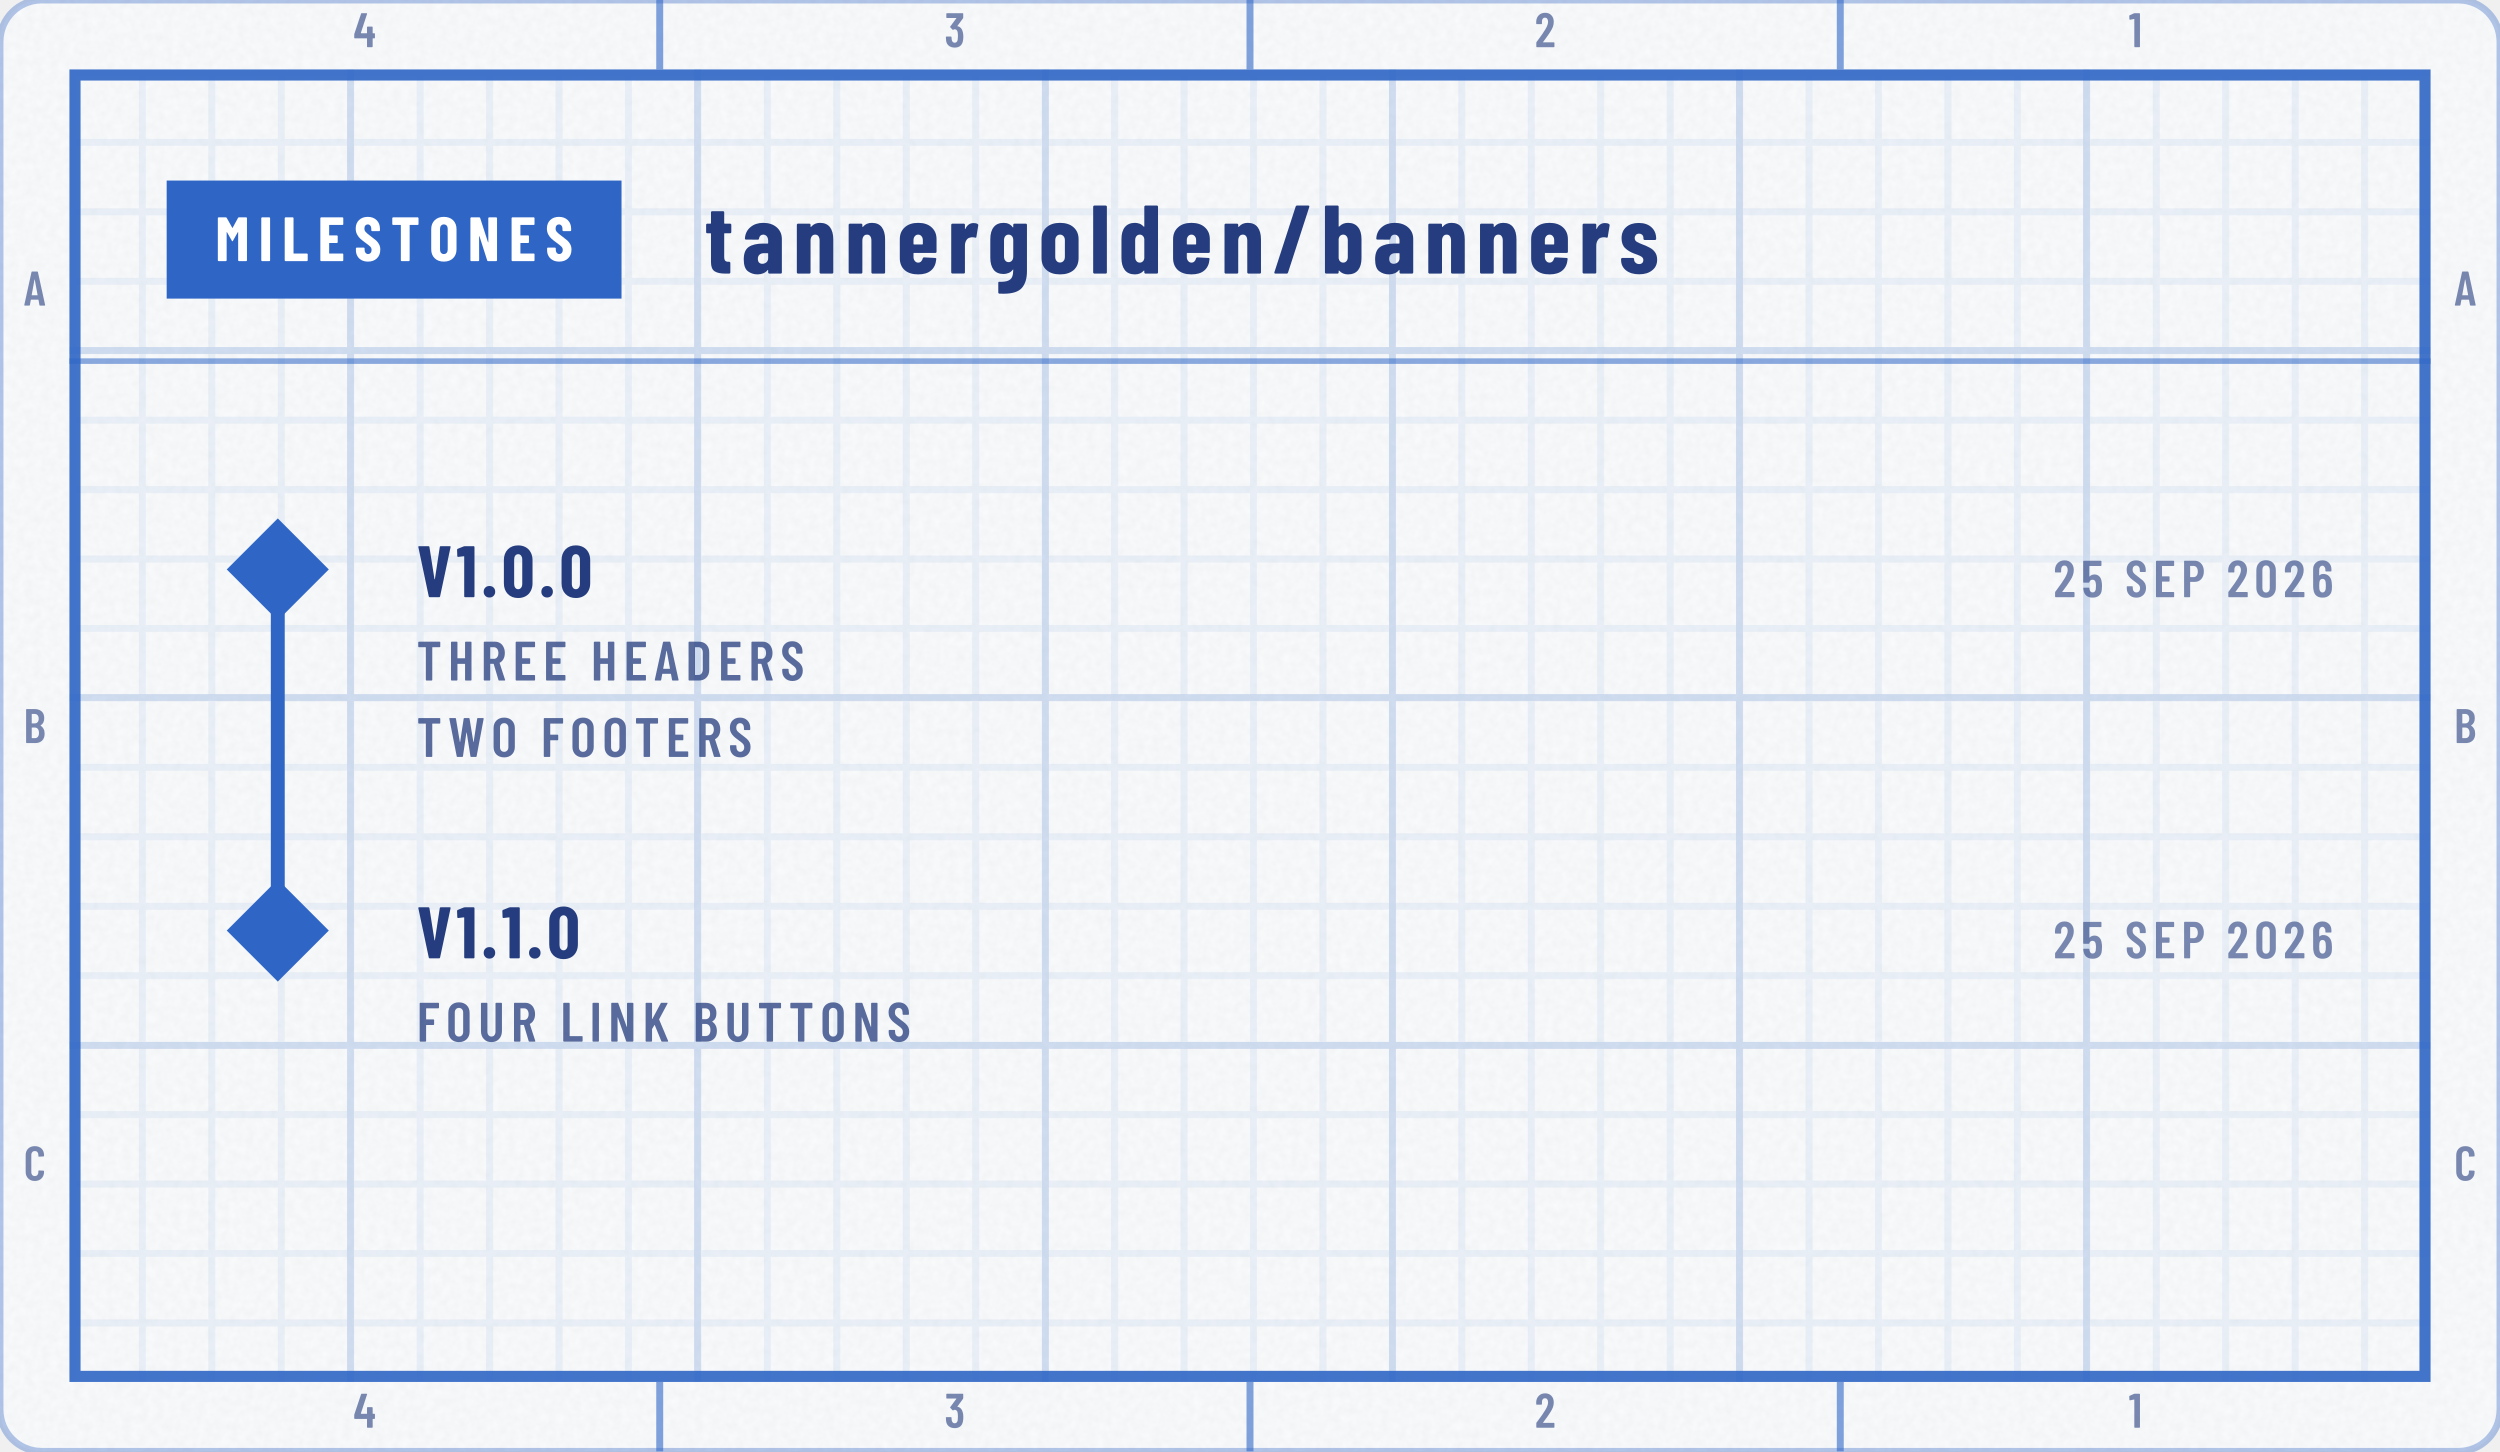
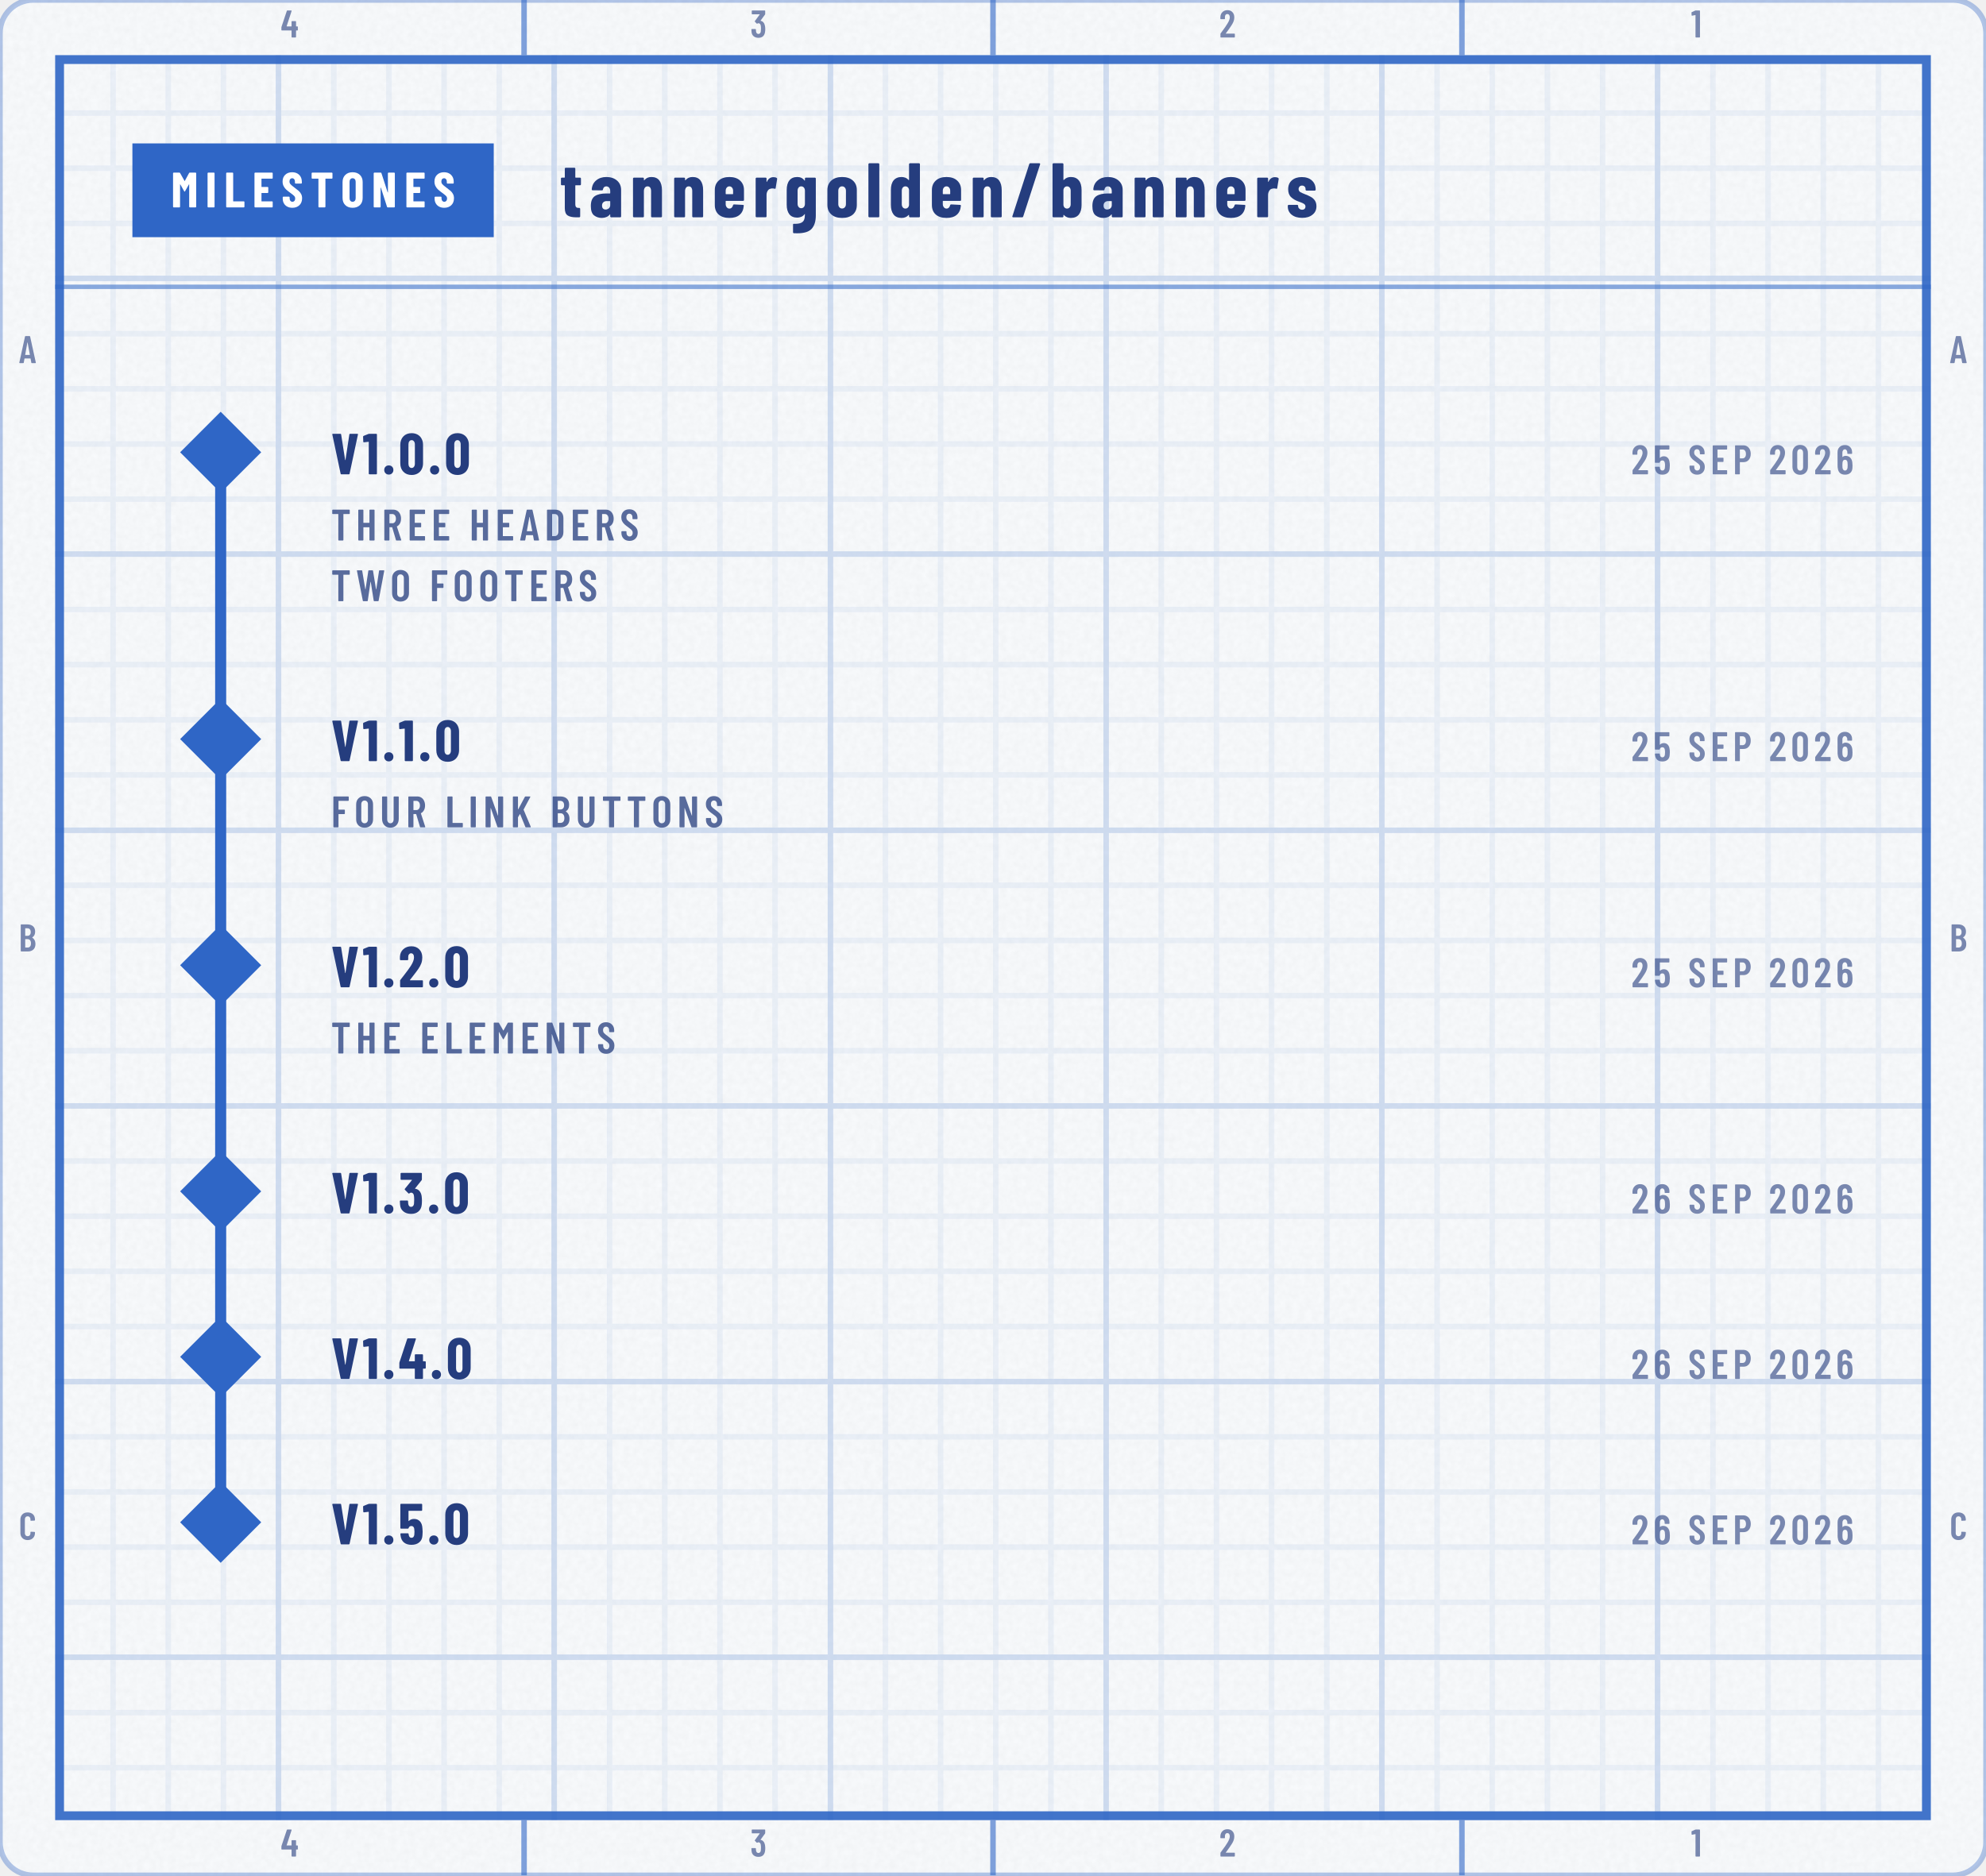
- <svg xmlns="http://www.w3.org/2000/svg" width="360" height="209" viewBox="0 0 360 209" role="img" aria-labelledby="t d">
+ <svg xmlns="http://www.w3.org/2000/svg" width="360" height="340" viewBox="0 0 360 340" role="img" aria-labelledby="t d">
  <defs>
    <clipPath id="kc1">
-       <rect x="0" y="0" width="360" height="209" rx="6" />
+       <rect x="0" y="0" width="360" height="340" rx="6" />
    </clipPath>
    <filter id="kn2" x="0" y="0" width="100%" height="100%">
      <feTurbulence type="fractalNoise" baseFrequency=".85" numOctaves="2" stitchTiles="stitch" />
      <feColorMatrix values="0 0 0 0 0 0 0 0 0 0 0 0 0 0 0 0 0 0 0.035 0" />
    </filter>
    <pattern id="kp3" width="10" height="10" patternUnits="userSpaceOnUse">
      <path d="M10 .5H.5V10" fill="none" stroke="#2F66C6" stroke-opacity="0.07" />
    </pattern>
    <pattern id="kp4" width="50" height="50" patternUnits="userSpaceOnUse">
      <path d="M50 .5H.5V50" fill="none" stroke="#2F66C6" stroke-opacity="0.14" />
    </pattern>
    <clipPath id="kc5">
-       <rect x="10" y="10" width="340" height="189" />
+       <rect x="10" y="10" width="340" height="320" />
    </clipPath>
    <path id="m48" d="M38 183V517Q38 604 89 658Q140 711 224 711Q309 711 360 658Q412 604 412 517V183Q412 96 360 42Q309 -11 224 -11Q140 -11 89 42Q38 96 38 183ZM296 176V524Q296 563 276 586Q257 610 224 610Q192 610 173 586Q154 563 154 524V176Q154 137 173 114Q192 90 224 90Q257 90 276 114Q296 137 296 176Z" />
    <path id="m49" d="M122 700H218Q223 700 226 696Q230 693 230 688V12Q230 7 226 4Q223 0 218 0H126Q121 0 118 4Q114 7 114 12V576Q114 578 112 580Q111 582 109 581L27 565H24Q13 565 13 576L10 643Q10 653 18 657L107 697Q114 700 122 700Z" />
    <path id="m50" d="M173 100H392Q397 100 400 96Q404 93 404 88V12Q404 7 400 4Q397 0 392 0H43Q38 0 34 4Q31 7 31 12V92Q31 101 36 107L75 160Q114 212 152 266Q189 320 215 363Q273 459 273 522Q273 562 256 585Q238 608 209 608Q180 608 163 586Q146 563 147 526V487Q147 482 144 478Q140 475 135 475H41Q36 475 32 478Q29 482 29 487V530Q33 610 84 659Q134 708 214 708Q293 708 342 656Q390 605 390 521Q390 471 373 422Q356 373 319 317Q294 277 260 229Q225 181 214 166Q184 126 170 106Q168 104 169 102Q170 100 173 100Z" />
    <path id="m51" d="M387 218Q387 169 380 134Q368 66 326 29Q283 -8 210 -8Q134 -8 86 32Q38 73 32 143Q30 165 28 207Q28 219 40 219H132Q144 219 144 207Q146 173 148 156Q153 125 169 108Q185 92 210 92Q234 92 250 108Q266 123 271 152Q276 182 276 230Q276 281 269 315Q263 341 248 355Q233 369 210 369Q195 369 183 360Q177 356 174 356Q172 356 166 360L119 408Q115 412 115 417Q115 421 118 425L243 595Q245 597 244 599Q242 601 239 601H49Q44 601 40 604Q37 608 37 613V688Q37 693 40 696Q44 700 49 700H373Q378 700 382 696Q385 693 385 688V609Q385 602 380 594L266 438Q262 432 268 431Q309 426 338 392Q368 358 378 307Q387 267 387 218Z" />
    <path id="m52" d="M443 275V194Q443 189 440 186Q436 182 431 182H401Q396 182 396 177V12Q396 7 392 4Q389 0 384 0H292Q287 0 284 4Q280 7 280 12V177Q280 182 275 182H29Q24 182 20 186Q17 189 17 194V259Q17 268 19 274L158 690Q161 700 171 700H271Q277 700 280 696Q283 693 281 686L153 293Q152 287 157 287H275Q280 287 280 292V412Q280 417 284 420Q287 424 292 424H384Q389 424 392 420Q396 417 396 412V292Q396 287 401 287H431Q436 287 440 284Q443 280 443 275Z" />
    <path id="m53" d="M400 216Q400 175 396 146Q391 72 344 32Q297 -8 219 -8Q145 -8 99 30Q53 68 43 144L40 172Q40 184 52 184H144Q156 184 157 172Q157 166 159 154Q171 92 219 92Q244 92 260 108Q275 124 280 153Q284 178 284 217Q284 254 278 281Q273 307 258 322Q242 336 219 336Q171 336 157 290Q154 279 144 279H51Q46 279 42 282Q39 286 39 291V688Q39 693 42 696Q46 700 51 700H377Q382 700 386 696Q389 693 389 688V612Q389 607 386 604Q382 600 377 600H160Q155 600 155 595V400Q155 397 157 396Q159 396 161 398Q178 416 202 426Q227 437 254 437Q314 437 350 398Q387 360 394 290Q400 259 400 216Z" />
    <path id="m54" d="M401 216Q401 193 399 151Q394 75 346 34Q299 -8 221 -8Q147 -8 101 30Q55 69 46 144Q40 171 40 207L39 532Q39 613 88 660Q138 708 219 708Q295 708 343 660Q391 612 391 532V507Q391 502 388 498Q384 495 379 495H287Q282 495 278 498Q275 502 275 507V526Q275 560 258 582Q242 605 219 605Q191 605 174 583Q156 561 156 526V423Q156 420 158 419Q160 418 162 420Q191 447 234 447Q303 447 346 403Q389 359 396 286Q401 253 401 216ZM284 224Q284 250 279 295Q267 353 220 353Q196 353 180 338Q165 322 160 292Q156 257 156 224Q156 195 159 157Q164 125 180 108Q195 91 220 91Q245 91 260 109Q276 127 281 160Q284 196 284 224Z" />
    <path id="m65" d="M325 11 306 116Q306 121 300 121H154Q148 121 148 116L129 11Q128 0 116 0H25Q11 0 14 13L162 689Q164 700 175 700H281Q292 700 294 689L442 13V9Q442 0 431 0H338Q326 0 325 11ZM171 212H282Q288 212 287 217L229 533Q228 536 226 536Q224 536 223 533L166 217Q165 212 171 212Z" />
    <path id="m66" d="M242 0H66Q61 0 58 4Q54 7 54 12V688Q54 693 58 696Q61 700 66 700H224Q319 700 373 652Q427 604 427 512Q427 409 354 365Q349 362 352 359Q391 334 413 292Q435 250 435 192Q435 100 382 50Q328 0 242 0ZM170 595V409Q170 404 175 404H226Q267 404 290 429Q313 454 313 500Q313 548 290 574Q267 600 226 600H175Q170 600 170 595ZM319 208Q319 260 296 290Q273 319 233 319H175Q170 319 170 314V106Q170 101 175 101H233Q273 101 296 129Q319 157 319 208Z" />
    <path id="m67" d="M42 180V521Q42 607 94 658Q145 708 230 708Q316 708 368 658Q420 607 420 521V509Q420 504 416 500Q413 496 408 496L315 492Q303 492 303 504V529Q303 564 283 586Q263 608 230 608Q198 608 178 586Q158 564 158 529V171Q158 136 178 114Q198 92 230 92Q263 92 283 114Q303 136 303 171V196Q303 201 306 204Q310 208 315 208L408 204Q413 204 416 200Q420 197 420 192V180Q420 95 368 44Q316 -8 230 -8Q145 -8 94 44Q42 95 42 180Z" />
    <path id="m68" d="M54 12V688Q54 693 58 696Q61 700 66 700H237Q323 700 374 648Q426 596 426 509V191Q426 104 374 52Q323 0 237 0H66Q61 0 58 4Q54 7 54 12ZM175 100 235 101Q268 101 288 128Q309 154 310 198V502Q310 547 290 574Q269 600 234 600H175Q170 600 170 595V105Q170 100 175 100Z" />
    <path id="m69" d="M391 600H175Q170 600 170 595V406Q170 401 175 401H303Q308 401 312 398Q315 394 315 389V312Q315 307 312 304Q308 300 303 300H175Q170 300 170 295V105Q170 100 175 100H391Q396 100 400 96Q403 93 403 88V12Q403 7 400 4Q396 0 391 0H66Q61 0 58 4Q54 7 54 12V688Q54 693 58 696Q61 700 66 700H391Q396 700 400 696Q403 693 403 688V612Q403 607 400 604Q396 600 391 600Z" />
    <path id="m70" d="M390 600H175Q170 600 170 595V406Q170 401 175 401H302Q307 401 310 398Q314 394 314 389V312Q314 307 310 304Q307 300 302 300H175Q170 300 170 295V12Q170 7 166 4Q163 0 158 0H66Q61 0 58 4Q54 7 54 12V688Q54 693 58 696Q61 700 66 700H390Q395 700 398 696Q402 693 402 688V612Q402 607 398 604Q395 600 390 600Z" />
    <path id="m72" d="M319 700H411Q416 700 420 696Q423 693 423 688V12Q423 7 420 4Q416 0 411 0H319Q314 0 310 4Q307 7 307 12V295Q307 300 302 300H175Q170 300 170 295V12Q170 7 166 4Q163 0 158 0H66Q61 0 58 4Q54 7 54 12V688Q54 693 58 696Q61 700 66 700H158Q163 700 166 696Q170 693 170 688V406Q170 401 175 401H302Q307 401 307 406V688Q307 693 310 696Q314 700 319 700Z" />
    <path id="m73" d="M54 12V688Q54 693 58 696Q61 700 66 700H158Q163 700 166 696Q170 693 170 688V12Q170 7 166 4Q163 0 158 0H66Q61 0 58 4Q54 7 54 12Z" />
    <path id="m75" d="M54 12V688Q54 693 58 696Q61 700 66 700H158Q163 700 166 696Q170 693 170 688V412Q170 408 172 408Q174 407 176 410L326 691Q331 700 341 700H440Q447 700 449 696Q451 692 448 686L298 405Q297 401 297 399L459 14Q460 12 460 8Q460 0 450 0H351Q340 0 337 9L219 298Q218 301 216 300Q214 300 212 298L172 231Q170 227 170 225V12Q170 7 166 4Q163 0 158 0H66Q61 0 58 4Q54 7 54 12Z" />
    <path id="m76" d="M54 12V688Q54 693 58 696Q61 700 66 700H158Q163 700 166 696Q170 693 170 688V105Q170 100 175 100H391Q396 100 400 96Q403 93 403 88V12Q403 7 400 4Q396 0 391 0H66Q61 0 58 4Q54 7 54 12Z" />
+     <path id="m77" d="M383 700H475Q480 700 484 696Q487 693 487 688V12Q487 7 484 4Q480 0 475 0H383Q378 0 374 4Q371 7 371 12V484Q371 488 369 488Q367 488 365 485L278 327Q273 319 269 319Q265 319 260 327L173 485Q171 488 169 488Q167 488 167 484V12Q167 7 164 4Q160 0 155 0H63Q58 0 54 4Q51 7 51 12V688Q51 693 54 696Q58 700 63 700H155Q165 700 170 692L267 521Q270 517 273 521L368 692Q373 700 383 700Z" />
    <path id="m78" d="M350 700H441Q446 700 450 696Q453 693 453 688V12Q453 7 450 4Q446 0 441 0H336Q326 0 323 10L174 434Q173 437 170 436Q168 436 168 433L169 12Q169 7 166 4Q162 0 157 0H66Q61 0 58 4Q54 7 54 12V688Q54 693 58 696Q61 700 66 700H169Q179 700 182 690L332 269Q333 266 336 266Q338 267 338 270V688Q338 693 342 696Q345 700 350 700Z" />
    <path id="m79" d="M42 182V518Q42 604 94 656Q147 708 233 708Q319 708 372 656Q425 604 425 518V182Q425 96 372 44Q319 -8 233 -8Q147 -8 94 44Q42 96 42 182ZM309 177V523Q309 561 288 584Q267 608 233 608Q199 608 178 584Q158 561 158 523V177Q158 139 178 116Q199 92 233 92Q267 92 288 116Q309 139 309 177Z" />
    <path id="m80" d="M432 495Q432 405 384 350Q337 295 259 295H174Q169 295 169 290V12Q169 7 166 4Q162 0 157 0H65Q60 0 56 4Q53 7 53 12V689Q53 694 56 698Q60 701 65 701H253Q306 701 346 675Q387 649 410 602Q432 555 432 495ZM316 492Q316 542 294 572Q271 601 234 601H174Q169 601 169 596V391Q169 386 174 386H234Q271 386 294 414Q316 443 316 492Z" />
    <path id="m82" d="M318 10 233 297Q231 301 228 301H175Q170 301 170 296V12Q170 7 166 4Q163 0 158 0H66Q61 0 58 4Q54 7 54 12V688Q54 693 58 696Q61 700 66 700H254Q307 700 348 674Q388 649 410 602Q433 556 433 496Q433 434 409 389Q385 344 342 321Q338 320 339 315L437 14Q438 12 438 9Q438 0 427 0H331Q321 0 318 10ZM170 595V396Q170 391 175 391H236Q272 391 294 419Q317 447 317 495Q317 543 294 572Q272 600 236 600H175Q170 600 170 595Z" />
    <path id="m83" d="M34 173V199Q34 204 38 208Q41 211 46 211H137Q142 211 146 208Q149 204 149 199V179Q149 140 168 116Q188 92 219 92Q250 92 270 114Q290 137 290 174Q290 200 279 219Q268 238 248 255Q228 272 184 304Q134 340 104 368Q73 396 52 436Q32 475 32 527Q32 610 82 659Q132 708 214 708Q297 708 348 656Q399 605 399 520V496Q399 491 396 488Q392 484 387 484H297Q292 484 288 488Q285 491 285 496V522Q285 561 266 584Q246 608 214 608Q184 608 165 586Q146 565 146 527Q146 491 166 466Q187 441 247 397Q308 352 339 324Q370 295 387 261Q404 227 404 180Q404 95 353 44Q302 -8 219 -8Q136 -8 85 42Q34 92 34 173Z" />
    <path id="m84" d="M425 688V612Q425 607 422 604Q418 600 413 600H286Q281 600 281 595V12Q281 7 278 4Q274 0 269 0H177Q172 0 168 4Q165 7 165 12V595Q165 600 160 600H40Q35 600 32 604Q28 607 28 612V688Q28 693 32 696Q35 700 40 700H413Q418 700 422 696Q425 693 425 688Z" />
    <path id="m85" d="M50 194V688Q50 693 54 696Q57 700 62 700H154Q159 700 162 696Q166 693 166 688V182Q166 142 186 117Q206 92 239 92Q272 92 292 117Q312 142 312 182V688Q312 693 316 696Q319 700 324 700H416Q421 700 424 696Q428 693 428 688V194Q428 103 376 48Q324 -8 239 -8Q153 -8 102 48Q50 103 50 194Z" />
    <path id="m87" d="M157 11 24 687 23 691Q23 700 34 700H130Q142 700 143 689L213 272Q214 269 216 269Q218 269 219 272L282 689Q283 700 295 700H375Q387 700 388 689L456 272Q457 269 459 269Q461 269 462 272L525 689Q526 700 538 700H631Q644 700 642 687L515 11Q514 0 502 0H417Q405 0 404 11L337 436Q336 440 334 440Q332 440 331 436L269 11Q268 0 256 0H170Q158 0 157 11Z" />
    <path id="n46" d="M33 75Q33 110 55 132Q77 154 112 154Q147 154 169 132Q191 110 191 75Q191 41 168 18Q146 -4 112 -4Q78 -4 56 18Q33 41 33 75Z" />
    <path id="n47" d="M18 14 237 690Q240 700 250 700H367Q373 700 376 696Q379 693 377 686L158 10Q155 0 145 0H28Q22 0 19 4Q16 7 18 14Z" />
    <path id="n48" d="M30 191V509Q30 600 84 656Q138 711 226 711Q284 711 329 686Q374 661 398 615Q423 569 423 509V191Q423 131 398 85Q374 39 329 14Q284 -11 226 -11Q138 -11 84 44Q30 100 30 191ZM282 183V517Q282 550 266 570Q251 590 226 590Q201 590 186 570Q171 550 171 517V183Q171 150 186 130Q201 110 226 110Q251 110 266 130Q282 150 282 183Z" />
    <path id="n49" d="M115 700H236Q241 700 244 696Q248 693 248 688V12Q248 7 244 4Q241 0 236 0H119Q114 0 110 4Q107 7 107 12V558Q107 562 102 562L25 553H23Q12 553 12 564L9 650Q9 660 18 664L100 697Q108 700 115 700Z" />
+     <path id="n50" d="M200 121H409Q414 121 418 118Q421 114 421 109V12Q421 7 418 4Q414 0 409 0H39Q34 0 30 4Q27 7 27 12V113Q27 122 32 128Q72 181 88 200Q176 313 213 371Q267 457 267 516Q267 550 254 568Q240 587 217 587Q194 587 180 568Q166 550 167 521V480Q167 475 164 472Q160 468 155 468H36Q31 468 28 472Q24 475 24 480V527Q28 609 83 658Q138 708 223 708Q307 708 358 655Q410 602 410 515Q410 463 394 416Q377 369 340 315Q312 274 244 187L197 127Q195 125 196 123Q197 121 200 121Z" />
+     <path id="n51" d="M404 222Q404 178 400 147Q392 75 344 34Q297 -8 217 -8Q134 -8 82 36Q30 80 26 153Q23 180 23 211Q23 223 35 223H152Q164 223 164 211Q164 188 167 168Q170 142 183 128Q196 113 217 113Q237 113 250 127Q263 141 267 165Q270 200 270 237Q270 284 265 311Q261 334 248 346Q236 359 217 359Q202 359 187 346Q181 342 179 342Q175 342 170 347L110 408Q106 412 106 417Q106 421 109 425L230 574Q232 576 231 578Q230 580 227 580H47Q42 580 38 584Q35 587 35 592V688Q35 693 38 696Q42 700 47 700H391Q396 700 400 696Q403 693 403 688V588Q403 580 398 573L286 432Q285 430 285 428Q285 426 287 426Q331 422 362 386Q392 350 399 296Q404 258 404 222Z" />
+     <path id="n52" d="M470 292V189Q470 184 466 180Q463 177 458 177H427Q422 177 422 172V12Q422 7 418 4Q415 0 410 0H293Q288 0 284 4Q281 7 281 12V172Q281 177 276 177H26Q21 177 18 180Q14 184 14 189V271Q14 280 16 286L149 690Q152 700 162 700H289Q295 700 298 696Q301 693 299 686L179 310Q178 304 183 304H276Q281 304 281 309V413Q281 418 284 422Q288 425 293 425H410Q415 425 418 422Q422 418 422 413V309Q422 304 427 304H458Q463 304 466 300Q470 297 470 292Z" />
+     <path id="n53" d="M416 218Q416 185 413 155Q409 78 358 35Q308 -8 223 -8Q143 -8 94 32Q45 72 35 151L32 179Q32 191 44 191H161Q173 191 174 179Q174 173 176 163Q185 113 223 113Q243 113 256 126Q268 140 272 164Q275 190 275 219Q275 240 271 270Q267 293 254 305Q242 317 223 317Q185 317 174 282Q171 271 161 271H43Q38 271 34 274Q31 278 31 283V688Q31 693 34 696Q38 700 43 700H396Q401 700 404 696Q408 693 408 688V591Q408 586 404 582Q401 579 396 579H177Q172 579 172 574V406Q172 403 174 402Q176 401 178 404Q195 421 218 430Q241 439 267 439Q331 439 370 397Q408 355 412 280Q416 242 416 218Z" />
    <path id="n69" d="M399 579H190Q185 579 185 574V416Q185 411 190 411H310Q315 411 318 408Q322 404 322 399V302Q322 297 318 294Q315 290 310 290H190Q185 290 185 285V126Q185 121 190 121H399Q404 121 408 118Q411 114 411 109V12Q411 7 408 4Q404 0 399 0H56Q51 0 48 4Q44 7 44 12V688Q44 693 48 696Q51 700 56 700H399Q404 700 408 696Q411 693 411 688V591Q411 586 408 582Q404 579 399 579Z" />
    <path id="n73" d="M44 12V688Q44 693 48 696Q51 700 56 700H173Q178 700 182 696Q185 693 185 688V12Q185 7 182 4Q178 0 173 0H56Q51 0 48 4Q44 7 44 12Z" />
    <path id="n76" d="M44 12V688Q44 693 48 696Q51 700 56 700H173Q178 700 182 696Q185 693 185 688V126Q185 121 190 121H400Q405 121 408 118Q412 114 412 109V12Q412 7 408 4Q405 0 400 0H56Q51 0 48 4Q44 7 44 12Z" />
    <path id="n77" d="M379 700H495Q500 700 504 696Q507 693 507 688V12Q507 7 504 4Q500 0 495 0H378Q373 0 370 4Q366 7 366 12V461Q366 465 364 465Q362 465 360 462L282 324Q277 316 274 316Q271 316 266 324L188 462Q186 465 184 465Q182 465 182 461V12Q182 7 178 4Q175 0 170 0H53Q48 0 44 4Q41 7 41 12V688Q41 693 44 696Q48 700 53 700H168Q178 700 183 692L272 533Q275 529 278 533L364 692Q368 700 379 700Z" />
    <path id="n78" d="M342 700H458Q463 700 466 696Q470 693 470 688V12Q470 7 466 4Q463 0 458 0H326Q316 0 313 10L189 397Q188 400 186 400Q183 399 183 396L184 12Q184 7 180 4Q177 0 172 0H56Q51 0 48 4Q44 7 44 12V688Q44 693 48 696Q51 700 56 700H187Q197 700 200 690L325 303Q326 300 328 300Q331 301 331 304L330 688Q330 693 334 696Q337 700 342 700Z" />
    <path id="n79" d="M34 190V510Q34 600 89 654Q144 708 236 708Q328 708 384 654Q439 600 439 510V190Q439 100 384 46Q328 -8 236 -8Q144 -8 89 46Q34 100 34 190ZM298 184V516Q298 548 281 568Q264 587 236 587Q208 587 192 568Q175 548 175 516V184Q175 152 192 132Q208 113 236 113Q264 113 281 132Q298 152 298 184Z" />
    <path id="n83" d="M30 175V204Q30 209 34 212Q37 216 42 216H157Q162 216 166 212Q169 209 169 204V182Q169 151 185 132Q201 113 225 113Q249 113 265 131Q281 149 281 178Q281 208 261 230Q241 251 183 293Q133 329 102 357Q71 385 49 426Q27 467 27 521Q27 606 80 657Q133 708 220 708Q308 708 362 655Q415 602 415 516V492Q415 487 412 484Q408 480 403 480H288Q283 480 280 484Q276 487 276 492V519Q276 550 260 568Q245 587 220 587Q196 587 181 570Q166 552 166 521Q166 491 185 468Q204 445 260 404Q322 358 354 330Q385 301 402 266Q420 232 420 184Q420 96 366 44Q312 -8 224 -8Q166 -8 122 15Q78 38 54 80Q30 121 30 175Z" />
    <path id="n84" d="M444 688V591Q444 586 440 582Q437 579 432 579H307Q302 579 302 574V12Q302 7 298 4Q295 0 290 0H173Q168 0 164 4Q161 7 161 12V574Q161 579 156 579H36Q31 579 28 582Q24 586 24 591V688Q24 693 28 696Q31 700 36 700H432Q437 700 440 696Q444 693 444 688Z" />
    <path id="n86" d="M166 11 23 687 22 691Q22 700 33 700H162Q174 700 175 689L244 249Q245 245 247 245Q249 245 250 249L317 689Q318 700 330 700H455Q468 700 465 687L321 11Q319 0 308 0H179Q168 0 166 11Z" />
    <path id="n97" d="M415 355V12Q415 7 412 4Q408 0 403 0H286Q281 0 278 4Q274 7 274 12V34Q274 37 272 38Q270 39 268 36Q235 -6 166 -8Q108 -8 66 24Q23 56 23 146Q23 239 74 274Q126 309 223 309H269Q274 309 274 314V339Q274 366 260 384Q245 401 223 401Q206 401 194 390Q183 380 180 361Q179 349 167 349L47 350Q35 350 35 362Q40 435 92 478Q144 522 224 522Q309 522 362 476Q415 430 415 355ZM274 158V205Q274 210 269 210H228Q201 210 184 194Q168 179 168 152Q168 127 180 114Q193 101 214 101Q237 101 256 116Q274 132 274 158Z" />
    <path id="n98" d="M414 354V160Q414 81 379 36Q344 -8 275 -8Q219 -8 185 30Q183 32 181 32Q179 31 179 28V12Q179 7 176 4Q172 0 167 0H50Q45 0 42 4Q38 7 38 12V688Q38 693 42 696Q45 700 50 700H167Q172 700 176 696Q179 693 179 688V485Q179 483 181 483Q185 483 189 488Q223 522 275 522Q343 522 378 478Q414 435 414 354ZM226 401Q208 401 195 389Q182 377 179 357V157Q182 137 195 125Q208 113 226 113Q247 113 260 129Q273 145 273 170V344Q273 369 260 385Q247 401 226 401Z" />
    <path id="n100" d="M278 700H395Q400 700 404 696Q407 693 407 688V12Q407 7 404 4Q400 0 395 0H278Q273 0 270 4Q266 7 266 12V28Q266 31 264 32Q262 32 260 30Q226 -8 170 -8Q101 -8 66 36Q31 81 31 160V354Q31 435 66 478Q102 522 170 522Q192 522 216 514Q240 505 260 483Q262 481 264 482Q266 482 266 485V688Q266 693 270 696Q273 700 278 700ZM266 157V357Q263 377 250 389Q237 401 219 401Q198 401 185 385Q172 369 172 344V170Q172 145 185 129Q198 113 219 113Q237 113 250 125Q263 137 266 157Z" />
    <path id="n101" d="M397 213H177Q172 213 172 208V171Q172 146 186 130Q199 113 220 113Q239 113 251 126Q263 138 267 157Q270 167 280 167L395 161Q400 161 404 158Q407 154 406 148Q399 71 352 32Q306 -8 220 -8Q131 -8 81 36Q31 81 31 160V354Q31 430 82 476Q132 522 220 522Q308 522 358 476Q409 430 409 354V225Q409 220 406 216Q402 213 397 213ZM172 344V305Q172 300 177 300H263Q268 300 268 305V344Q268 369 254 385Q241 401 220 401Q199 401 186 385Q172 369 172 344Z" />
    <path id="n103" d="M279 514H396Q401 514 404 510Q408 507 408 502V24Q408 -87 356 -147Q303 -207 167 -207Q140 -207 125 -206Q113 -205 113 -193V-95Q113 -82 126 -84Q185 -86 216 -72Q246 -59 256 -32Q267 -5 267 39Q267 42 265 42Q263 42 261 39Q243 15 218 6Q192 -4 168 -4Q99 -4 65 40Q31 85 31 164V354Q31 435 66 478Q100 522 168 522Q229 522 261 477Q263 474 265 475Q267 476 267 479V502Q267 507 270 510Q274 514 279 514ZM267 175V344Q267 369 254 385Q240 401 219 401Q198 401 185 385Q172 369 172 344V175Q172 150 185 134Q198 118 219 118Q240 118 254 134Q267 150 267 175Z" />
    <path id="n108" d="M34 12V688Q34 693 38 696Q41 700 46 700H163Q168 700 172 696Q175 693 175 688V12Q175 7 172 4Q168 0 163 0H46Q41 0 38 4Q34 7 34 12Z" />
    <path id="n110" d="M413 351V12Q413 7 410 4Q406 0 401 0H284Q279 0 276 4Q272 7 272 12V340Q272 369 260 385Q249 401 227 401Q204 401 192 384Q179 368 179 338V12Q179 7 176 4Q172 0 167 0H50Q45 0 42 4Q38 7 38 12V502Q38 507 42 510Q45 514 50 514H167Q172 514 176 510Q179 507 179 502V483Q179 480 182 480Q184 480 188 484Q220 522 277 522Q345 522 379 477Q413 432 413 351Z" />
    <path id="n111" d="M31 160V354Q31 430 82 476Q133 522 221 522Q310 522 361 476Q412 430 412 354V160Q412 82 362 37Q311 -8 221 -8Q132 -8 82 37Q31 82 31 160ZM271 171V344Q271 369 257 385Q243 401 221 401Q199 401 186 385Q172 369 172 344V171Q172 146 186 130Q199 114 221 114Q243 114 257 130Q271 146 271 171Z" />
    <path id="n114" d="M310 510Q318 505 316 495L297 378Q296 367 283 370Q272 374 256 374Q241 374 230 370Q207 366 193 342Q179 319 179 288V13Q179 8 176 4Q172 1 167 1H50Q45 1 42 4Q38 8 38 13V502Q38 507 42 510Q45 514 50 514H167Q172 514 176 510Q179 507 179 502V463Q179 459 180 458Q182 458 184 461Q211 520 268 520Q295 520 310 510Z" />
    <path id="n115" d="M24 142V149Q24 154 28 158Q31 161 36 161H146Q151 161 154 158Q158 154 158 149V146Q158 125 173 112Q188 98 210 98Q230 98 242 110Q253 121 253 139Q253 161 234 174Q215 186 192 194Q168 203 159 206Q104 226 66 262Q29 297 29 364Q29 437 77 479Q125 521 205 521Q288 521 336 477Q385 433 385 358Q385 353 382 350Q378 346 373 346H266Q261 346 258 350Q254 353 254 358V366Q254 386 242 398Q229 411 209 411Q188 411 176 398Q164 384 164 366Q164 342 184 328Q205 315 247 299Q290 283 320 266Q351 250 373 220Q395 189 395 143Q395 74 344 34Q294 -7 210 -7Q125 -7 74 34Q24 74 24 142Z" />
    <path id="n116" d="M260 415H204Q199 415 199 410V172Q199 143 210 132Q221 121 243 122H250Q255 122 258 118Q262 115 262 110V12Q262 7 258 4Q255 0 250 0H210Q137 0 100 24Q63 49 63 118V410Q63 415 58 415H25Q20 415 16 418Q13 422 13 427V502Q13 507 16 510Q20 514 25 514H58Q63 514 63 519V630Q63 635 66 638Q70 642 75 642H187Q192 642 196 638Q199 635 199 630V519Q199 514 204 514H260Q265 514 268 510Q272 507 272 502V427Q272 422 268 418Q265 415 260 415Z" />
  </defs>
-   <rect y="0" width="360" height="209" rx="6" fill="#FFFFFF" stroke="#2F66C6" stroke-opacity=".35" />
-   <rect y="0" width="360" height="209" rx="6" fill="#2F66C6" fill-opacity=".03" />
-   <rect y="0" width="360" height="209" clip-path="url(#kc1)" filter="url(#kn2)" />
+   <rect y="0" width="360" height="340" rx="6" fill="#FFFFFF" stroke="#2F66C6" stroke-opacity=".35" />
+   <rect y="0" width="360" height="340" rx="6" fill="#2F66C6" fill-opacity=".03" />
+   <rect y="0" width="360" height="340" clip-path="url(#kc1)" filter="url(#kn2)" />
  <g clip-path="url(#kc5)">
-     <rect y="0" width="360" height="209" fill="url(#kp3)" />
-     <rect y="0" width="360" height="209" fill="url(#kp4)" />
-   </g>
-   <rect x="10.8" y="10.8" width="338.4" height="187.4" fill="none" stroke="#2F66C6" stroke-opacity="0.9" stroke-width="1.6" />
-   <path d="M95 0V10M95 199V209M180 0V10M180 199V209M265 0V10M265 199V209" stroke="#2F66C6" stroke-opacity="0.6" />
+     <rect y="0" width="360" height="340" fill="url(#kp3)" />
+     <rect y="0" width="360" height="340" fill="url(#kp4)" />
+   </g>
+   <rect x="10.8" y="10.8" width="338.4" height="318.4" fill="none" stroke="#2F66C6" stroke-opacity="0.9" stroke-width="1.6" />
+   <path d="M95 0V10M95 330V340M180 0V10M180 330V340M265 0V10M265 330V340" stroke="#2F66C6" stroke-opacity="0.6" />
  <g transform="scale(0.007 -0.007)" fill="#253D7E" fill-opacity="0.6">
    <use href="#m52" x="7270" y="-971" />
-     <use href="#m52" x="7270" y="-29371" />
+     <use href="#m52" x="7270" y="-48086" />
    <use href="#m51" x="19430" y="-971" />
-     <use href="#m51" x="19430" y="-29371" />
+     <use href="#m51" x="19430" y="-48086" />
    <use href="#m50" x="31573" y="-971" />
-     <use href="#m50" x="31573" y="-29371" />
+     <use href="#m50" x="31573" y="-48086" />
    <use href="#m49" x="43792" y="-971" />
-     <use href="#m49" x="43792" y="-29371" />
-     <use href="#m65" x="486" y="-6286" />
-     <use href="#m65" x="50486" y="-6286" />
-     <use href="#m66" x="483" y="-15286" />
-     <use href="#m66" x="50483" y="-15286" />
-     <use href="#m67" x="486" y="-24286" />
-     <use href="#m67" x="50486" y="-24286" />
+     <use href="#m49" x="43792" y="-48086" />
+     <use href="#m65" x="486" y="-9405" />
+     <use href="#m65" x="50486" y="-9405" />
+     <use href="#m66" x="483" y="-24643" />
+     <use href="#m66" x="50483" y="-24643" />
+     <use href="#m67" x="486" y="-39881" />
+     <use href="#m67" x="50486" y="-39881" />
  </g>
  <rect x="24" y="26" width="65.5" height="17" fill="#2F66C6" />
  <g transform="translate(31 37.6) scale(0.009 -0.009)" fill="#FFFFFF">
    <use href="#n77" x="0" />
    <use href="#n73" x="692" />
    <use href="#n76" x="1067" />
    <use href="#n69" x="1637" />
    <use href="#n83" x="2220" />
    <use href="#n84" x="2808" />
    <use href="#n79" x="3421" />
    <use href="#n78" x="4038" />
    <use href="#n69" x="4697" />
    <use href="#n83" x="5279" />
  </g>
  <g transform="translate(101.5 39.4) scale(0.014 -0.014)" fill="#253D7E">
    <use href="#n116" x="0" />
    <use href="#n97" x="377" />
    <use href="#n110" x="908" />
    <use href="#n110" x="1441" />
    <use href="#n101" x="1974" />
    <use href="#n114" x="2496" />
    <use href="#n103" x="2905" />
    <use href="#n111" x="3432" />
    <use href="#n108" x="3960" />
    <use href="#n100" x="4254" />
    <use href="#n101" x="4785" />
    <use href="#n110" x="5307" />
    <use href="#n47" x="5840" />
    <use href="#n98" x="6340" />
    <use href="#n97" x="6871" />
    <use href="#n110" x="7403" />
    <use href="#n110" x="7935" />
    <use href="#n101" x="8468" />
    <use href="#n114" x="8990" />
    <use href="#n115" x="9400" />
  </g>
  <path d="M10 52H350" fill="none" stroke="#2F66C6" stroke-opacity="0.55" stroke-width=".8" />
-   <path d="M40 76V140" stroke="#2F66C6" stroke-width="2" />
+   <path d="M40 76V282" stroke="#2F66C6" stroke-width="2" />
  <path d="M40 75.5l6.5 6.5l-6.5 6.5l-6.5 -6.5z" fill="#2F66C6" stroke="#2F66C6" stroke-width="1.2" />
  <g transform="translate(60 86) scale(0.0105 -0.0105)" fill="#253D7E">
    <use href="#n86" x="0" />
    <use href="#n49" x="545" />
    <use href="#n46" x="886" />
    <use href="#n48" x="1166" />
    <use href="#n46" x="1677" />
    <use href="#n48" x="1957" />
  </g>
  <g transform="translate(295.7 86) scale(0.0075 -0.0075)" fill="#253D7E" fill-opacity="0.6">
    <use href="#m50" x="0" />
    <use href="#m53" x="532" />
    <use href="#m83" x="1373" />
    <use href="#m69" x="1914" />
    <use href="#m80" x="2455" />
    <use href="#m50" x="3326" />
    <use href="#m48" x="3857" />
    <use href="#m50" x="4414" />
    <use href="#m54" x="4946" />
  </g>
  <g transform="translate(60 98) scale(0.008 -0.008)" fill="#253D7E" fill-opacity="0.75">
    <use href="#m84" x="0" />
    <use href="#m72" x="564" />
    <use href="#m82" x="1154" />
    <use href="#m69" x="1728" />
    <use href="#m69" x="2275" />
    <use href="#m72" x="3135" />
    <use href="#m69" x="3724" />
    <use href="#m65" x="4272" />
    <use href="#m68" x="4840" />
    <use href="#m69" x="5425" />
    <use href="#m82" x="5972" />
    <use href="#m83" x="6546" />
  </g>
  <g transform="translate(60 109) scale(0.008 -0.008)" fill="#253D7E" fill-opacity="0.75">
    <use href="#m84" x="0" />
    <use href="#m87" x="564" />
    <use href="#m79" x="1342" />
    <use href="#m70" x="2234" />
    <use href="#m79" x="2762" />
    <use href="#m79" x="3341" />
    <use href="#m84" x="3920" />
    <use href="#m69" x="4485" />
    <use href="#m82" x="5032" />
    <use href="#m83" x="5606" />
  </g>
  <path d="M40 127.5l6.5 6.5l-6.5 6.5l-6.5 -6.5z" fill="#2F66C6" stroke="#2F66C6" stroke-width="1.2" />
  <g transform="translate(60 138) scale(0.0105 -0.0105)" fill="#253D7E">
    <use href="#n86" x="0" />
    <use href="#n49" x="545" />
    <use href="#n46" x="886" />
    <use href="#n49" x="1166" />
    <use href="#n46" x="1508" />
    <use href="#n48" x="1788" />
  </g>
  <g transform="translate(295.7 138) scale(0.0075 -0.0075)" fill="#253D7E" fill-opacity="0.6">
    <use href="#m50" x="0" />
    <use href="#m53" x="532" />
    <use href="#m83" x="1373" />
    <use href="#m69" x="1914" />
    <use href="#m80" x="2455" />
    <use href="#m50" x="3326" />
    <use href="#m48" x="3857" />
    <use href="#m50" x="4414" />
    <use href="#m54" x="4946" />
  </g>
  <g transform="translate(60 150) scale(0.008 -0.008)" fill="#253D7E" fill-opacity="0.75">
    <use href="#m70" x="0" />
    <use href="#m79" x="528" />
    <use href="#m85" x="1107" />
    <use href="#m82" x="1698" />
    <use href="#m76" x="2584" />
    <use href="#m73" x="3111" />
    <use href="#m78" x="3448" />
    <use href="#m75" x="4067" />
    <use href="#m66" x="4969" />
    <use href="#m85" x="5544" />
    <use href="#m84" x="6134" />
    <use href="#m84" x="6698" />
    <use href="#m79" x="7263" />
    <use href="#m78" x="7842" />
    <use href="#m83" x="8462" />
  </g>
+   <path d="M40 168.5l6.5 6.5l-6.5 6.5l-6.5 -6.5z" fill="#2F66C6" stroke="#2F66C6" stroke-width="1.2" />
+   <g transform="translate(60 179) scale(0.0105 -0.0105)" fill="#253D7E">
+     <use href="#n86" x="0" />
+     <use href="#n49" x="545" />
+     <use href="#n46" x="886" />
+     <use href="#n50" x="1166" />
+     <use href="#n46" x="1662" />
+     <use href="#n48" x="1942" />
+   </g>
+   <g transform="translate(295.7 179) scale(0.0075 -0.0075)" fill="#253D7E" fill-opacity="0.6">
+     <use href="#m50" x="0" />
+     <use href="#m53" x="532" />
+     <use href="#m83" x="1373" />
+     <use href="#m69" x="1914" />
+     <use href="#m80" x="2455" />
+     <use href="#m50" x="3326" />
+     <use href="#m48" x="3857" />
+     <use href="#m50" x="4414" />
+     <use href="#m54" x="4946" />
+   </g>
+   <g transform="translate(60 191) scale(0.008 -0.008)" fill="#253D7E" fill-opacity="0.75">
+     <use href="#m84" x="0" />
+     <use href="#m72" x="564" />
+     <use href="#m69" x="1154" />
+     <use href="#m69" x="2014" />
+     <use href="#m76" x="2562" />
+     <use href="#m69" x="3089" />
+     <use href="#m77" x="3636" />
+     <use href="#m69" x="4287" />
+     <use href="#m78" x="4834" />
+     <use href="#m84" x="5454" />
+     <use href="#m83" x="6018" />
+   </g>
+   <path d="M40 209.5l6.5 6.5l-6.5 6.5l-6.5 -6.5z" fill="#2F66C6" stroke="#2F66C6" stroke-width="1.2" />
+   <g transform="translate(60 220) scale(0.0105 -0.0105)" fill="#253D7E">
+     <use href="#n86" x="0" />
+     <use href="#n49" x="545" />
+     <use href="#n46" x="886" />
+     <use href="#n51" x="1166" />
+     <use href="#n46" x="1660" />
+     <use href="#n48" x="1940" />
+   </g>
+   <g transform="translate(295.7 220) scale(0.0075 -0.0075)" fill="#253D7E" fill-opacity="0.6">
+     <use href="#m50" x="0" />
+     <use href="#m54" x="532" />
+     <use href="#m83" x="1374" />
+     <use href="#m69" x="1915" />
+     <use href="#m80" x="2456" />
+     <use href="#m50" x="3327" />
+     <use href="#m48" x="3858" />
+     <use href="#m50" x="4415" />
+     <use href="#m54" x="4947" />
+   </g>
+   <path d="M40 239.5l6.5 6.5l-6.5 6.5l-6.5 -6.5z" fill="#2F66C6" stroke="#2F66C6" stroke-width="1.2" />
+   <g transform="translate(60 250) scale(0.0105 -0.0105)" fill="#253D7E">
+     <use href="#n86" x="0" />
+     <use href="#n49" x="545" />
+     <use href="#n46" x="886" />
+     <use href="#n52" x="1166" />
+     <use href="#n46" x="1708" />
+     <use href="#n48" x="1988" />
+   </g>
+   <g transform="translate(295.7 250) scale(0.0075 -0.0075)" fill="#253D7E" fill-opacity="0.6">
+     <use href="#m50" x="0" />
+     <use href="#m54" x="532" />
+     <use href="#m83" x="1374" />
+     <use href="#m69" x="1915" />
+     <use href="#m80" x="2456" />
+     <use href="#m50" x="3327" />
+     <use href="#m48" x="3858" />
+     <use href="#m50" x="4415" />
+     <use href="#m54" x="4947" />
+   </g>
+   <path d="M40 269.5l6.5 6.5l-6.5 6.5l-6.5 -6.5z" fill="#2F66C6" stroke="#2F66C6" stroke-width="1.2" />
+   <g transform="translate(60 280) scale(0.0105 -0.0105)" fill="#253D7E">
+     <use href="#n86" x="0" />
+     <use href="#n49" x="545" />
+     <use href="#n46" x="886" />
+     <use href="#n53" x="1166" />
+     <use href="#n46" x="1663" />
+     <use href="#n48" x="1943" />
+   </g>
+   <g transform="translate(295.7 280) scale(0.0075 -0.0075)" fill="#253D7E" fill-opacity="0.6">
+     <use href="#m50" x="0" />
+     <use href="#m54" x="532" />
+     <use href="#m83" x="1374" />
+     <use href="#m69" x="1915" />
+     <use href="#m80" x="2456" />
+     <use href="#m50" x="3327" />
+     <use href="#m48" x="3858" />
+     <use href="#m50" x="4415" />
+     <use href="#m54" x="4947" />
+   </g>
</svg>
